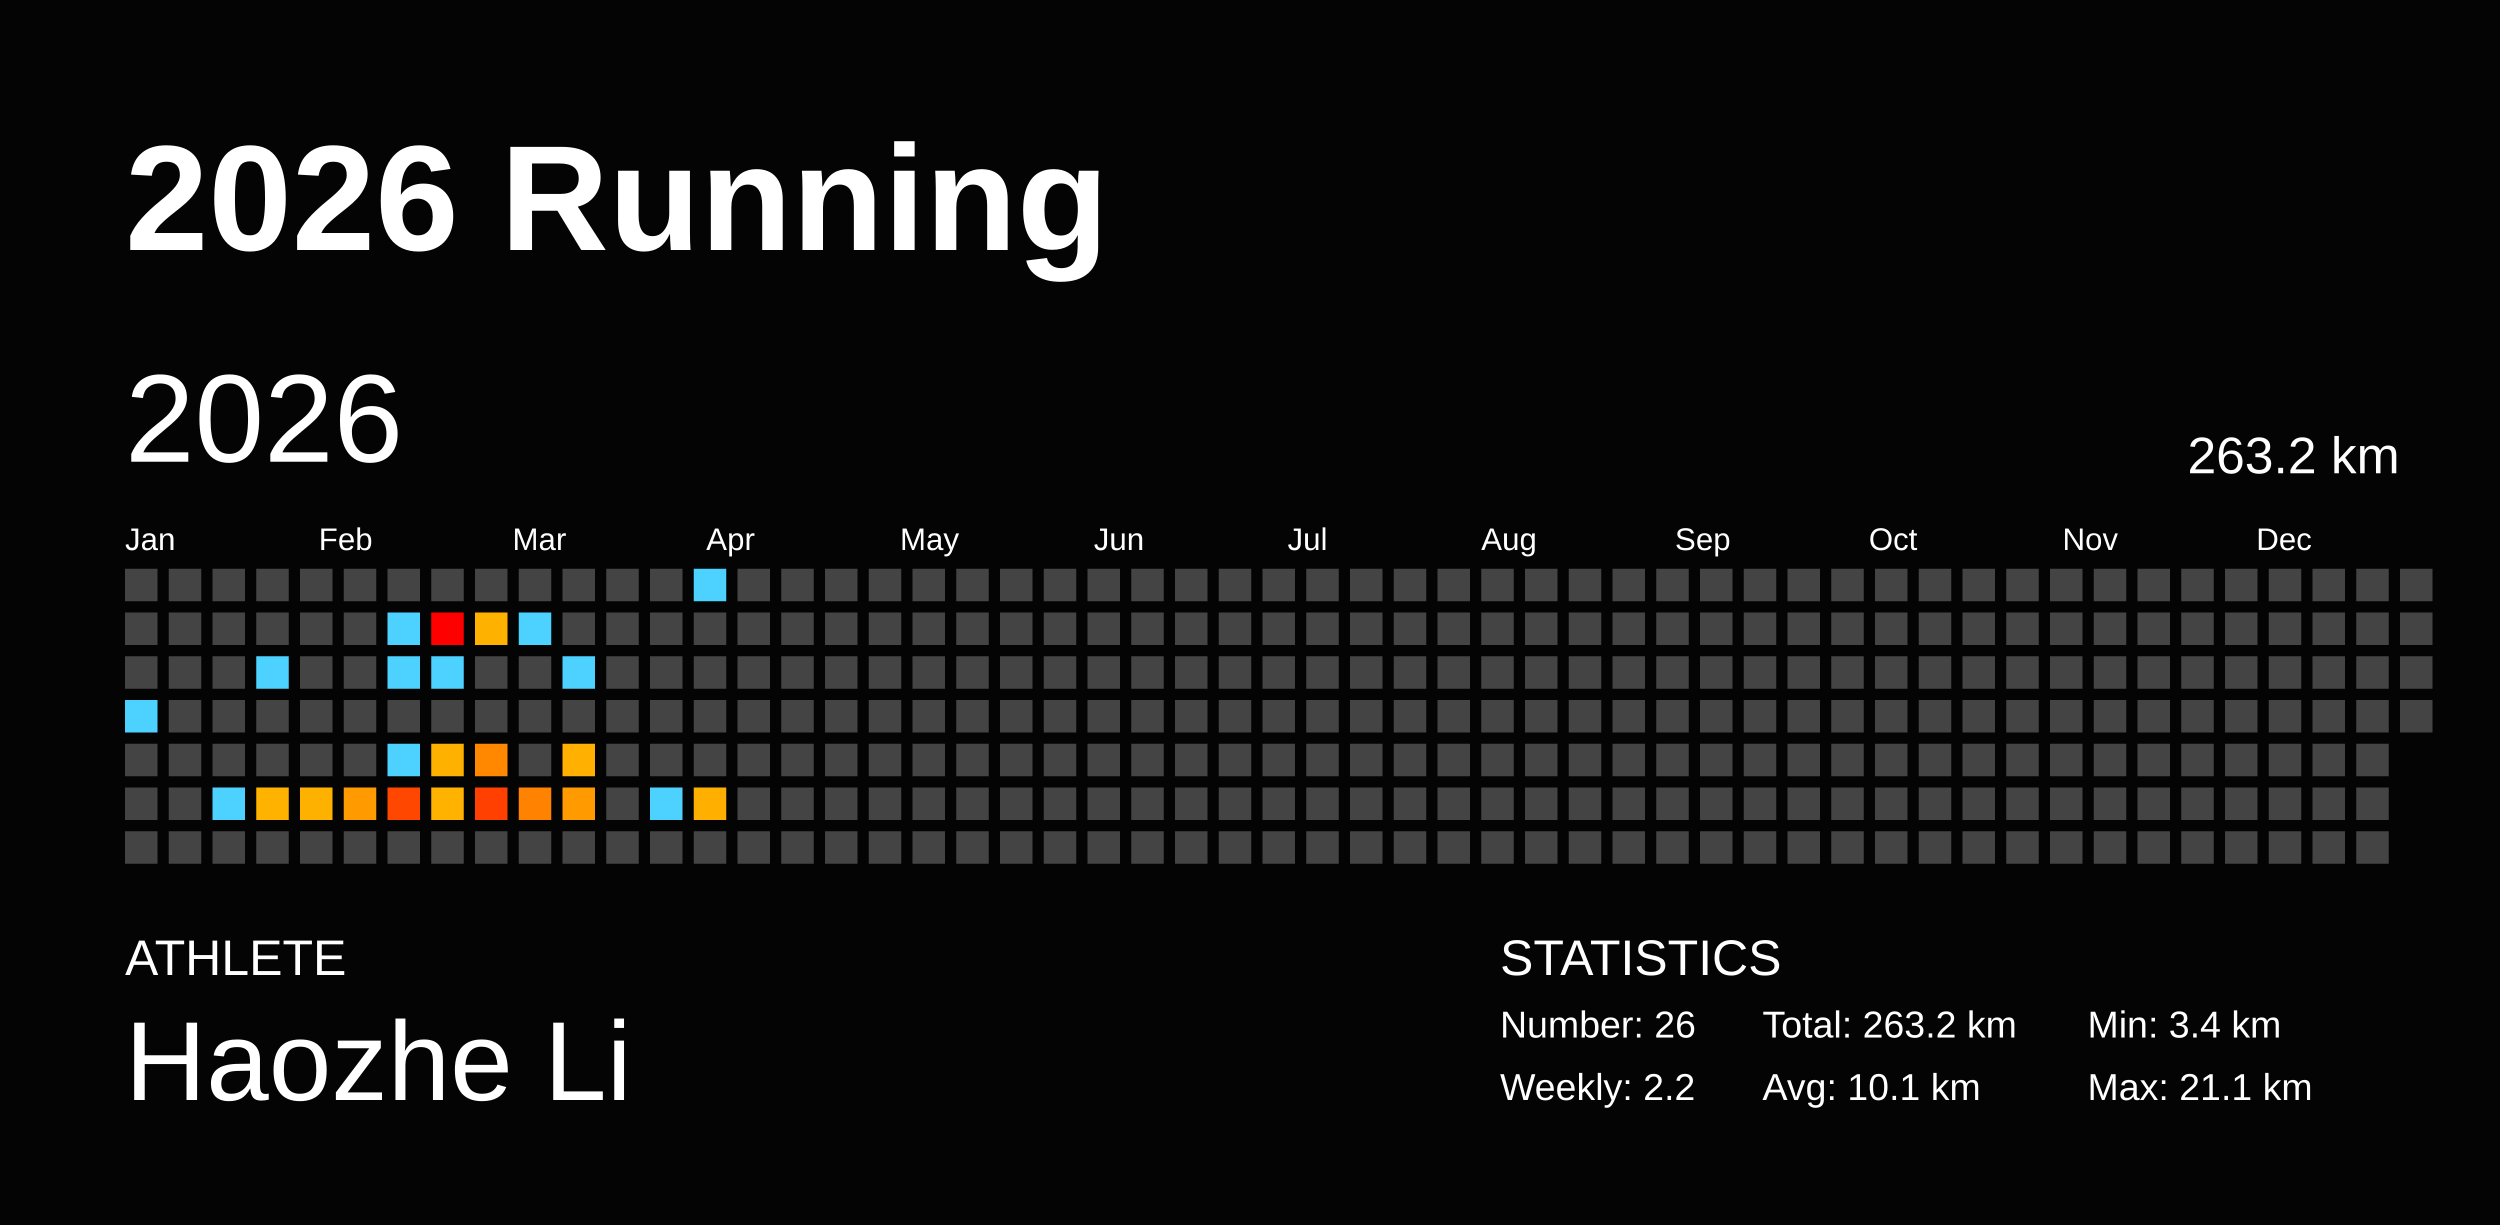
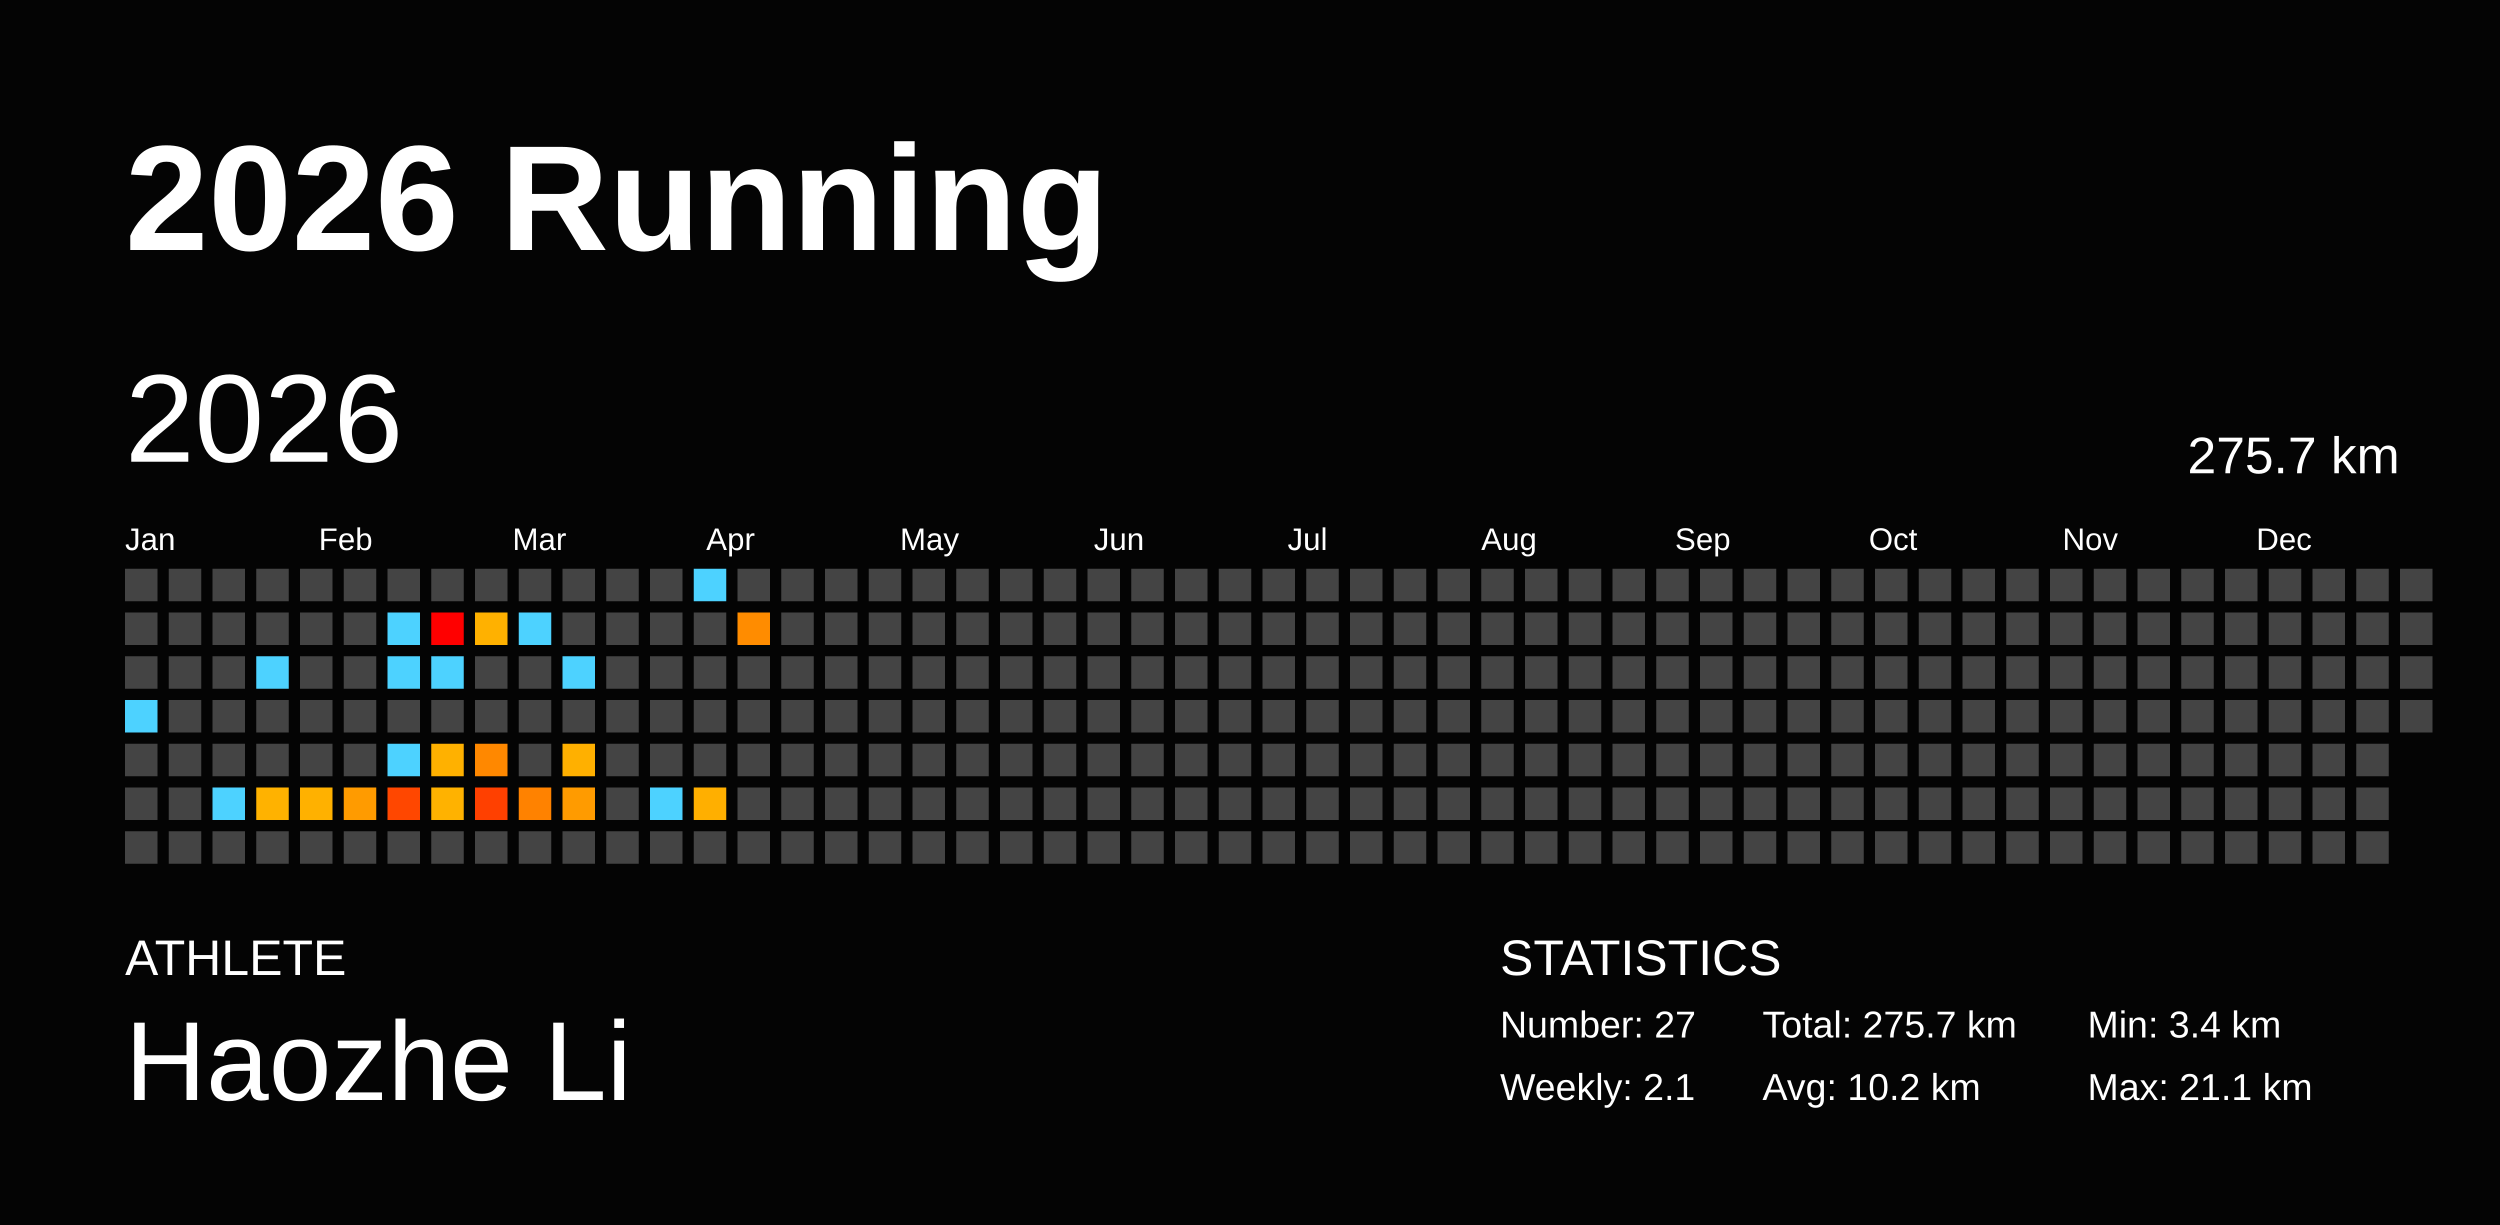
<svg xmlns="http://www.w3.org/2000/svg" baseProfile="full" height="98mm" version="1.1" viewBox="0,0,200,98" width="200mm">
  <defs />
  <rect fill="#040404" height="98" width="200" x="0" y="0" />
  <text fill="#FFFFFF" style="font-size:12px; font-family:Arial; font-weight:bold;" x="10" y="20">2026 Running</text>
  <text fill="#FFFFFF" style="font-size:4px; font-family:Arial" x="10" y="78">ATHLETE</text>
  <text fill="#FFFFFF" style="font-size:9px; font-family:Arial" x="10" y="88">Haozhe Li</text>
  <text fill="#FFFFFF" style="font-size:4px; font-family:Arial" x="120" y="78">STATISTICS</text>
-   <text fill="#FFFFFF" style="font-size:3px; font-family:Arial" x="120" y="83">Number: 26</text>
-   <text fill="#FFFFFF" style="font-size:3px; font-family:Arial" x="120" y="88">Weekly: 2.2</text>
-   <text fill="#FFFFFF" style="font-size:3px; font-family:Arial" x="141" y="83">Total: 263.2 km</text>
-   <text fill="#FFFFFF" style="font-size:3px; font-family:Arial" x="141" y="88">Avg: 10.1 km</text>
+   <text fill="#FFFFFF" style="font-size:3px; font-family:Arial" x="120" y="83">Number: 27</text>
+   <text fill="#FFFFFF" style="font-size:3px; font-family:Arial" x="120" y="88">Weekly: 2.1</text>
+   <text fill="#FFFFFF" style="font-size:3px; font-family:Arial" x="141" y="83">Total: 275.7 km</text>
+   <text fill="#FFFFFF" style="font-size:3px; font-family:Arial" x="141" y="88">Avg: 10.2 km</text>
  <text fill="#FFFFFF" style="font-size:3px; font-family:Arial" x="167" y="83">Min: 3.4 km</text>
  <text fill="#FFFFFF" style="font-size:3px; font-family:Arial" x="167" y="88">Max: 21.1 km</text>
  <text dominant-baseline="hanging" fill="#FFFFFF" style="font-size:10.0px; font-family:Arial;" x="10" y="30">2026</text>
-   <text dominant-baseline="hanging" fill="#FFFFFF" style="font-size:4.125px; font-family:Arial;" x="175" y="35">263.2 km</text>
+   <text dominant-baseline="hanging" fill="#FFFFFF" style="font-size:4.125px; font-family:Arial;" x="175" y="35">275.7 km</text>
  <text fill="#FFFFFF" style="font-size:2.5px; font-family:Arial" x="10.0" y="44">Jan</text>
  <text fill="#FFFFFF" style="font-size:2.5px; font-family:Arial" x="25.5" y="44">Feb</text>
  <text fill="#FFFFFF" style="font-size:2.5px; font-family:Arial" x="41.0" y="44">Mar</text>
  <text fill="#FFFFFF" style="font-size:2.5px; font-family:Arial" x="56.5" y="44">Apr</text>
  <text fill="#FFFFFF" style="font-size:2.5px; font-family:Arial" x="72.0" y="44">May</text>
  <text fill="#FFFFFF" style="font-size:2.5px; font-family:Arial" x="87.5" y="44">Jun</text>
  <text fill="#FFFFFF" style="font-size:2.5px; font-family:Arial" x="103.0" y="44">Jul</text>
  <text fill="#FFFFFF" style="font-size:2.5px; font-family:Arial" x="118.5" y="44">Aug</text>
  <text fill="#FFFFFF" style="font-size:2.5px; font-family:Arial" x="134.0" y="44">Sep</text>
  <text fill="#FFFFFF" style="font-size:2.5px; font-family:Arial" x="149.5" y="44">Oct</text>
  <text fill="#FFFFFF" style="font-size:2.5px; font-family:Arial" x="165.0" y="44">Nov</text>
  <text fill="#FFFFFF" style="font-size:2.5px; font-family:Arial" x="180.5" y="44">Dec</text>
  <rect fill="#444444" height="2.6" width="2.6" x="10.0" y="45.5" />
  <rect fill="#444444" height="2.6" width="2.6" x="10.0" y="49.0" />
  <rect fill="#444444" height="2.6" width="2.6" x="10.0" y="52.5" />
  <rect fill="#4dd2ff" height="2.6" width="2.6" x="10.0" y="56.0" />
  <rect fill="#444444" height="2.6" width="2.6" x="10.0" y="59.5" />
  <rect fill="#444444" height="2.6" width="2.6" x="10.0" y="63.0" />
  <rect fill="#444444" height="2.6" width="2.6" x="10.0" y="66.5" />
  <rect fill="#444444" height="2.6" width="2.6" x="13.5" y="45.5" />
  <rect fill="#444444" height="2.6" width="2.6" x="13.5" y="49.0" />
  <rect fill="#444444" height="2.6" width="2.6" x="13.5" y="52.5" />
  <rect fill="#444444" height="2.6" width="2.6" x="13.5" y="56.0" />
  <rect fill="#444444" height="2.6" width="2.6" x="13.5" y="59.5" />
  <rect fill="#444444" height="2.6" width="2.6" x="13.5" y="63.0" />
  <rect fill="#444444" height="2.6" width="2.6" x="13.5" y="66.5" />
  <rect fill="#444444" height="2.6" width="2.6" x="17.0" y="45.5" />
  <rect fill="#444444" height="2.6" width="2.6" x="17.0" y="49.0" />
  <rect fill="#444444" height="2.6" width="2.6" x="17.0" y="52.5" />
  <rect fill="#444444" height="2.6" width="2.6" x="17.0" y="56.0" />
  <rect fill="#444444" height="2.6" width="2.6" x="17.0" y="59.5" />
  <rect fill="#4dd2ff" height="2.6" width="2.6" x="17.0" y="63.0" />
  <rect fill="#444444" height="2.6" width="2.6" x="17.0" y="66.5" />
  <rect fill="#444444" height="2.6" width="2.6" x="20.5" y="45.5" />
  <rect fill="#444444" height="2.6" width="2.6" x="20.5" y="49.0" />
  <rect fill="#4dd2ff" height="2.6" width="2.6" x="20.5" y="52.5" />
  <rect fill="#444444" height="2.6" width="2.6" x="20.5" y="56.0" />
  <rect fill="#444444" height="2.6" width="2.6" x="20.5" y="59.5" />
  <rect fill="#ffb200" height="2.6" width="2.6" x="20.5" y="63.0" />
  <rect fill="#444444" height="2.6" width="2.6" x="20.5" y="66.5" />
  <rect fill="#444444" height="2.6" width="2.6" x="24.0" y="45.5" />
  <rect fill="#444444" height="2.6" width="2.6" x="24.0" y="49.0" />
  <rect fill="#444444" height="2.6" width="2.6" x="24.0" y="52.5" />
  <rect fill="#444444" height="2.6" width="2.6" x="24.0" y="56.0" />
  <rect fill="#444444" height="2.6" width="2.6" x="24.0" y="59.5" />
  <rect fill="#ffb100" height="2.6" width="2.6" x="24.0" y="63.0" />
  <rect fill="#444444" height="2.6" width="2.6" x="24.0" y="66.5" />
  <rect fill="#444444" height="2.6" width="2.6" x="27.5" y="45.5" />
  <rect fill="#444444" height="2.6" width="2.6" x="27.5" y="49.0" />
  <rect fill="#444444" height="2.6" width="2.6" x="27.5" y="52.5" />
  <rect fill="#444444" height="2.6" width="2.6" x="27.5" y="56.0" />
  <rect fill="#444444" height="2.6" width="2.6" x="27.5" y="59.5" />
  <rect fill="#ff9b00" height="2.6" width="2.6" x="27.5" y="63.0" />
  <rect fill="#444444" height="2.6" width="2.6" x="27.5" y="66.5" />
  <rect fill="#444444" height="2.6" width="2.6" x="31.0" y="45.5" />
  <rect fill="#4dd2ff" height="2.6" width="2.6" x="31.0" y="49.0" />
  <rect fill="#4dd2ff" height="2.6" width="2.6" x="31.0" y="52.5" />
  <rect fill="#444444" height="2.6" width="2.6" x="31.0" y="56.0" />
  <rect fill="#4dd2ff" height="2.6" width="2.6" x="31.0" y="59.5" />
  <rect fill="#ff4700" height="2.6" width="2.6" x="31.0" y="63.0" />
  <rect fill="#444444" height="2.6" width="2.6" x="31.0" y="66.5" />
  <rect fill="#444444" height="2.6" width="2.6" x="34.5" y="45.5" />
  <rect fill="red" height="2.6" width="2.6" x="34.5" y="49.0" />
  <rect fill="#4dd2ff" height="2.6" width="2.6" x="34.5" y="52.5" />
  <rect fill="#444444" height="2.6" width="2.6" x="34.5" y="56.0" />
  <rect fill="#ffb100" height="2.6" width="2.6" x="34.5" y="59.5" />
  <rect fill="#ffb200" height="2.6" width="2.6" x="34.5" y="63.0" />
  <rect fill="#444444" height="2.6" width="2.6" x="34.5" y="66.5" />
  <rect fill="#444444" height="2.6" width="2.6" x="38.0" y="45.5" />
  <rect fill="#ffb100" height="2.6" width="2.6" x="38.0" y="49.0" />
  <rect fill="#444444" height="2.6" width="2.6" x="38.0" y="52.5" />
  <rect fill="#444444" height="2.6" width="2.6" x="38.0" y="56.0" />
  <rect fill="#ff8800" height="2.6" width="2.6" x="38.0" y="59.5" />
  <rect fill="#ff4000" height="2.6" width="2.6" x="38.0" y="63.0" />
  <rect fill="#444444" height="2.6" width="2.6" x="38.0" y="66.5" />
  <rect fill="#444444" height="2.6" width="2.6" x="41.5" y="45.5" />
  <rect fill="#4dd2ff" height="2.6" width="2.6" x="41.5" y="49.0" />
  <rect fill="#444444" height="2.6" width="2.6" x="41.5" y="52.5" />
  <rect fill="#444444" height="2.6" width="2.6" x="41.5" y="56.0" />
  <rect fill="#444444" height="2.6" width="2.6" x="41.5" y="59.5" />
  <rect fill="#ff8200" height="2.6" width="2.6" x="41.5" y="63.0" />
  <rect fill="#444444" height="2.6" width="2.6" x="41.5" y="66.5" />
  <rect fill="#444444" height="2.6" width="2.6" x="45.0" y="45.5" />
  <rect fill="#444444" height="2.6" width="2.6" x="45.0" y="49.0" />
  <rect fill="#4dd2ff" height="2.6" width="2.6" x="45.0" y="52.5" />
  <rect fill="#444444" height="2.6" width="2.6" x="45.0" y="56.0" />
  <rect fill="#ffb000" height="2.6" width="2.6" x="45.0" y="59.5" />
  <rect fill="#ff9b00" height="2.6" width="2.6" x="45.0" y="63.0" />
  <rect fill="#444444" height="2.6" width="2.6" x="45.0" y="66.5" />
  <rect fill="#444444" height="2.6" width="2.6" x="48.5" y="45.5" />
  <rect fill="#444444" height="2.6" width="2.6" x="48.5" y="49.0" />
  <rect fill="#444444" height="2.6" width="2.6" x="48.5" y="52.5" />
  <rect fill="#444444" height="2.6" width="2.6" x="48.5" y="56.0" />
  <rect fill="#444444" height="2.6" width="2.6" x="48.5" y="59.5" />
  <rect fill="#444444" height="2.6" width="2.6" x="48.5" y="63.0" />
  <rect fill="#444444" height="2.6" width="2.6" x="48.5" y="66.5" />
  <rect fill="#444444" height="2.6" width="2.6" x="52.0" y="45.5" />
  <rect fill="#444444" height="2.6" width="2.6" x="52.0" y="49.0" />
  <rect fill="#444444" height="2.6" width="2.6" x="52.0" y="52.5" />
  <rect fill="#444444" height="2.6" width="2.6" x="52.0" y="56.0" />
  <rect fill="#444444" height="2.6" width="2.6" x="52.0" y="59.5" />
  <rect fill="#4dd2ff" height="2.6" width="2.6" x="52.0" y="63.0" />
  <rect fill="#444444" height="2.6" width="2.6" x="52.0" y="66.5" />
  <rect fill="#4dd2ff" height="2.6" width="2.6" x="55.5" y="45.5" />
  <rect fill="#444444" height="2.6" width="2.6" x="55.5" y="49.0" />
  <rect fill="#444444" height="2.6" width="2.6" x="55.5" y="52.5" />
  <rect fill="#444444" height="2.6" width="2.6" x="55.5" y="56.0" />
  <rect fill="#444444" height="2.6" width="2.6" x="55.5" y="59.5" />
  <rect fill="#ffaf00" height="2.6" width="2.6" x="55.5" y="63.0" />
  <rect fill="#444444" height="2.6" width="2.6" x="55.5" y="66.5" />
  <rect fill="#444444" height="2.6" width="2.6" x="59.0" y="45.5" />
-   <rect fill="#444444" height="2.6" width="2.6" x="59.0" y="49.0" />
+   <rect fill="#ff8c00" height="2.6" width="2.6" x="59.0" y="49.0" />
  <rect fill="#444444" height="2.6" width="2.6" x="59.0" y="52.5" />
  <rect fill="#444444" height="2.6" width="2.6" x="59.0" y="56.0" />
  <rect fill="#444444" height="2.6" width="2.6" x="59.0" y="59.5" />
  <rect fill="#444444" height="2.6" width="2.6" x="59.0" y="63.0" />
  <rect fill="#444444" height="2.6" width="2.6" x="59.0" y="66.5" />
  <rect fill="#444444" height="2.6" width="2.6" x="62.5" y="45.5" />
  <rect fill="#444444" height="2.6" width="2.6" x="62.5" y="49.0" />
  <rect fill="#444444" height="2.6" width="2.6" x="62.5" y="52.5" />
  <rect fill="#444444" height="2.6" width="2.6" x="62.5" y="56.0" />
  <rect fill="#444444" height="2.6" width="2.6" x="62.5" y="59.5" />
  <rect fill="#444444" height="2.6" width="2.6" x="62.5" y="63.0" />
  <rect fill="#444444" height="2.6" width="2.6" x="62.5" y="66.5" />
  <rect fill="#444444" height="2.6" width="2.6" x="66.0" y="45.5" />
  <rect fill="#444444" height="2.6" width="2.6" x="66.0" y="49.0" />
  <rect fill="#444444" height="2.6" width="2.6" x="66.0" y="52.5" />
  <rect fill="#444444" height="2.6" width="2.6" x="66.0" y="56.0" />
  <rect fill="#444444" height="2.6" width="2.6" x="66.0" y="59.5" />
  <rect fill="#444444" height="2.6" width="2.6" x="66.0" y="63.0" />
  <rect fill="#444444" height="2.6" width="2.6" x="66.0" y="66.5" />
  <rect fill="#444444" height="2.6" width="2.6" x="69.5" y="45.5" />
  <rect fill="#444444" height="2.6" width="2.6" x="69.5" y="49.0" />
  <rect fill="#444444" height="2.6" width="2.6" x="69.5" y="52.5" />
  <rect fill="#444444" height="2.6" width="2.6" x="69.5" y="56.0" />
  <rect fill="#444444" height="2.6" width="2.6" x="69.5" y="59.5" />
  <rect fill="#444444" height="2.6" width="2.6" x="69.5" y="63.0" />
  <rect fill="#444444" height="2.6" width="2.6" x="69.5" y="66.5" />
  <rect fill="#444444" height="2.6" width="2.6" x="73.0" y="45.5" />
  <rect fill="#444444" height="2.6" width="2.6" x="73.0" y="49.0" />
  <rect fill="#444444" height="2.6" width="2.6" x="73.0" y="52.5" />
  <rect fill="#444444" height="2.6" width="2.6" x="73.0" y="56.0" />
  <rect fill="#444444" height="2.6" width="2.6" x="73.0" y="59.5" />
  <rect fill="#444444" height="2.6" width="2.6" x="73.0" y="63.0" />
  <rect fill="#444444" height="2.6" width="2.6" x="73.0" y="66.5" />
  <rect fill="#444444" height="2.6" width="2.6" x="76.5" y="45.5" />
  <rect fill="#444444" height="2.6" width="2.6" x="76.5" y="49.0" />
  <rect fill="#444444" height="2.6" width="2.6" x="76.5" y="52.5" />
  <rect fill="#444444" height="2.6" width="2.6" x="76.5" y="56.0" />
  <rect fill="#444444" height="2.6" width="2.6" x="76.5" y="59.5" />
  <rect fill="#444444" height="2.6" width="2.6" x="76.5" y="63.0" />
  <rect fill="#444444" height="2.6" width="2.6" x="76.5" y="66.5" />
  <rect fill="#444444" height="2.6" width="2.6" x="80.0" y="45.5" />
  <rect fill="#444444" height="2.6" width="2.6" x="80.0" y="49.0" />
  <rect fill="#444444" height="2.6" width="2.6" x="80.0" y="52.5" />
  <rect fill="#444444" height="2.6" width="2.6" x="80.0" y="56.0" />
  <rect fill="#444444" height="2.6" width="2.6" x="80.0" y="59.5" />
  <rect fill="#444444" height="2.6" width="2.6" x="80.0" y="63.0" />
  <rect fill="#444444" height="2.6" width="2.6" x="80.0" y="66.5" />
  <rect fill="#444444" height="2.6" width="2.6" x="83.5" y="45.5" />
  <rect fill="#444444" height="2.6" width="2.6" x="83.5" y="49.0" />
  <rect fill="#444444" height="2.6" width="2.6" x="83.5" y="52.5" />
  <rect fill="#444444" height="2.6" width="2.6" x="83.5" y="56.0" />
  <rect fill="#444444" height="2.6" width="2.6" x="83.5" y="59.5" />
  <rect fill="#444444" height="2.6" width="2.6" x="83.5" y="63.0" />
  <rect fill="#444444" height="2.6" width="2.6" x="83.5" y="66.5" />
  <rect fill="#444444" height="2.6" width="2.6" x="87.0" y="45.5" />
  <rect fill="#444444" height="2.6" width="2.6" x="87.0" y="49.0" />
  <rect fill="#444444" height="2.6" width="2.6" x="87.0" y="52.5" />
  <rect fill="#444444" height="2.6" width="2.6" x="87.0" y="56.0" />
  <rect fill="#444444" height="2.6" width="2.6" x="87.0" y="59.5" />
  <rect fill="#444444" height="2.6" width="2.6" x="87.0" y="63.0" />
  <rect fill="#444444" height="2.6" width="2.6" x="87.0" y="66.5" />
  <rect fill="#444444" height="2.6" width="2.6" x="90.5" y="45.5" />
  <rect fill="#444444" height="2.6" width="2.6" x="90.5" y="49.0" />
  <rect fill="#444444" height="2.6" width="2.6" x="90.5" y="52.5" />
  <rect fill="#444444" height="2.6" width="2.6" x="90.5" y="56.0" />
  <rect fill="#444444" height="2.6" width="2.6" x="90.5" y="59.5" />
  <rect fill="#444444" height="2.6" width="2.6" x="90.5" y="63.0" />
  <rect fill="#444444" height="2.6" width="2.6" x="90.5" y="66.5" />
  <rect fill="#444444" height="2.6" width="2.6" x="94.0" y="45.5" />
  <rect fill="#444444" height="2.6" width="2.6" x="94.0" y="49.0" />
  <rect fill="#444444" height="2.6" width="2.6" x="94.0" y="52.5" />
  <rect fill="#444444" height="2.6" width="2.6" x="94.0" y="56.0" />
  <rect fill="#444444" height="2.6" width="2.6" x="94.0" y="59.5" />
  <rect fill="#444444" height="2.6" width="2.6" x="94.0" y="63.0" />
  <rect fill="#444444" height="2.6" width="2.6" x="94.0" y="66.5" />
  <rect fill="#444444" height="2.6" width="2.6" x="97.5" y="45.5" />
  <rect fill="#444444" height="2.6" width="2.6" x="97.5" y="49.0" />
  <rect fill="#444444" height="2.6" width="2.6" x="97.5" y="52.5" />
  <rect fill="#444444" height="2.6" width="2.6" x="97.5" y="56.0" />
  <rect fill="#444444" height="2.6" width="2.6" x="97.5" y="59.5" />
  <rect fill="#444444" height="2.6" width="2.6" x="97.5" y="63.0" />
  <rect fill="#444444" height="2.6" width="2.6" x="97.5" y="66.5" />
  <rect fill="#444444" height="2.6" width="2.6" x="101.0" y="45.5" />
  <rect fill="#444444" height="2.6" width="2.6" x="101.0" y="49.0" />
  <rect fill="#444444" height="2.6" width="2.6" x="101.0" y="52.5" />
  <rect fill="#444444" height="2.6" width="2.6" x="101.0" y="56.0" />
  <rect fill="#444444" height="2.6" width="2.6" x="101.0" y="59.5" />
  <rect fill="#444444" height="2.6" width="2.6" x="101.0" y="63.0" />
  <rect fill="#444444" height="2.6" width="2.6" x="101.0" y="66.5" />
  <rect fill="#444444" height="2.6" width="2.6" x="104.5" y="45.5" />
  <rect fill="#444444" height="2.6" width="2.6" x="104.5" y="49.0" />
  <rect fill="#444444" height="2.6" width="2.6" x="104.5" y="52.5" />
  <rect fill="#444444" height="2.6" width="2.6" x="104.5" y="56.0" />
  <rect fill="#444444" height="2.6" width="2.6" x="104.5" y="59.5" />
  <rect fill="#444444" height="2.6" width="2.6" x="104.5" y="63.0" />
  <rect fill="#444444" height="2.6" width="2.6" x="104.5" y="66.5" />
  <rect fill="#444444" height="2.6" width="2.6" x="108.0" y="45.5" />
  <rect fill="#444444" height="2.6" width="2.6" x="108.0" y="49.0" />
  <rect fill="#444444" height="2.6" width="2.6" x="108.0" y="52.5" />
  <rect fill="#444444" height="2.6" width="2.6" x="108.0" y="56.0" />
  <rect fill="#444444" height="2.6" width="2.6" x="108.0" y="59.5" />
  <rect fill="#444444" height="2.6" width="2.6" x="108.0" y="63.0" />
  <rect fill="#444444" height="2.6" width="2.6" x="108.0" y="66.5" />
  <rect fill="#444444" height="2.6" width="2.6" x="111.5" y="45.5" />
  <rect fill="#444444" height="2.6" width="2.6" x="111.5" y="49.0" />
  <rect fill="#444444" height="2.6" width="2.6" x="111.5" y="52.5" />
  <rect fill="#444444" height="2.6" width="2.6" x="111.5" y="56.0" />
  <rect fill="#444444" height="2.6" width="2.6" x="111.5" y="59.5" />
  <rect fill="#444444" height="2.6" width="2.6" x="111.5" y="63.0" />
  <rect fill="#444444" height="2.6" width="2.6" x="111.5" y="66.5" />
  <rect fill="#444444" height="2.6" width="2.6" x="115.0" y="45.5" />
  <rect fill="#444444" height="2.6" width="2.6" x="115.0" y="49.0" />
  <rect fill="#444444" height="2.6" width="2.6" x="115.0" y="52.5" />
  <rect fill="#444444" height="2.6" width="2.6" x="115.0" y="56.0" />
  <rect fill="#444444" height="2.6" width="2.6" x="115.0" y="59.5" />
  <rect fill="#444444" height="2.6" width="2.6" x="115.0" y="63.0" />
  <rect fill="#444444" height="2.6" width="2.6" x="115.0" y="66.5" />
  <rect fill="#444444" height="2.6" width="2.6" x="118.5" y="45.5" />
  <rect fill="#444444" height="2.6" width="2.6" x="118.5" y="49.0" />
  <rect fill="#444444" height="2.6" width="2.6" x="118.5" y="52.5" />
  <rect fill="#444444" height="2.6" width="2.6" x="118.5" y="56.0" />
  <rect fill="#444444" height="2.6" width="2.6" x="118.5" y="59.5" />
  <rect fill="#444444" height="2.6" width="2.6" x="118.5" y="63.0" />
  <rect fill="#444444" height="2.6" width="2.6" x="118.5" y="66.5" />
  <rect fill="#444444" height="2.6" width="2.6" x="122.0" y="45.5" />
  <rect fill="#444444" height="2.6" width="2.6" x="122.0" y="49.0" />
  <rect fill="#444444" height="2.6" width="2.6" x="122.0" y="52.5" />
  <rect fill="#444444" height="2.6" width="2.6" x="122.0" y="56.0" />
  <rect fill="#444444" height="2.6" width="2.6" x="122.0" y="59.5" />
  <rect fill="#444444" height="2.6" width="2.6" x="122.0" y="63.0" />
  <rect fill="#444444" height="2.6" width="2.6" x="122.0" y="66.5" />
  <rect fill="#444444" height="2.6" width="2.6" x="125.5" y="45.5" />
  <rect fill="#444444" height="2.6" width="2.6" x="125.5" y="49.0" />
  <rect fill="#444444" height="2.6" width="2.6" x="125.5" y="52.5" />
  <rect fill="#444444" height="2.6" width="2.6" x="125.5" y="56.0" />
  <rect fill="#444444" height="2.6" width="2.6" x="125.5" y="59.5" />
  <rect fill="#444444" height="2.6" width="2.6" x="125.5" y="63.0" />
  <rect fill="#444444" height="2.6" width="2.6" x="125.5" y="66.5" />
  <rect fill="#444444" height="2.6" width="2.6" x="129.0" y="45.5" />
  <rect fill="#444444" height="2.6" width="2.6" x="129.0" y="49.0" />
  <rect fill="#444444" height="2.6" width="2.6" x="129.0" y="52.5" />
  <rect fill="#444444" height="2.6" width="2.6" x="129.0" y="56.0" />
  <rect fill="#444444" height="2.6" width="2.6" x="129.0" y="59.5" />
  <rect fill="#444444" height="2.6" width="2.6" x="129.0" y="63.0" />
  <rect fill="#444444" height="2.6" width="2.6" x="129.0" y="66.5" />
  <rect fill="#444444" height="2.6" width="2.6" x="132.5" y="45.5" />
  <rect fill="#444444" height="2.6" width="2.6" x="132.5" y="49.0" />
  <rect fill="#444444" height="2.6" width="2.6" x="132.5" y="52.5" />
  <rect fill="#444444" height="2.6" width="2.6" x="132.5" y="56.0" />
  <rect fill="#444444" height="2.6" width="2.6" x="132.5" y="59.5" />
  <rect fill="#444444" height="2.6" width="2.6" x="132.5" y="63.0" />
  <rect fill="#444444" height="2.6" width="2.6" x="132.5" y="66.5" />
  <rect fill="#444444" height="2.6" width="2.6" x="136.0" y="45.5" />
  <rect fill="#444444" height="2.6" width="2.6" x="136.0" y="49.0" />
  <rect fill="#444444" height="2.6" width="2.6" x="136.0" y="52.5" />
  <rect fill="#444444" height="2.6" width="2.6" x="136.0" y="56.0" />
  <rect fill="#444444" height="2.6" width="2.6" x="136.0" y="59.5" />
  <rect fill="#444444" height="2.6" width="2.6" x="136.0" y="63.0" />
  <rect fill="#444444" height="2.6" width="2.6" x="136.0" y="66.5" />
  <rect fill="#444444" height="2.6" width="2.6" x="139.5" y="45.5" />
  <rect fill="#444444" height="2.6" width="2.6" x="139.5" y="49.0" />
  <rect fill="#444444" height="2.6" width="2.6" x="139.5" y="52.5" />
  <rect fill="#444444" height="2.6" width="2.6" x="139.5" y="56.0" />
  <rect fill="#444444" height="2.6" width="2.6" x="139.5" y="59.5" />
  <rect fill="#444444" height="2.6" width="2.6" x="139.5" y="63.0" />
  <rect fill="#444444" height="2.6" width="2.6" x="139.5" y="66.5" />
  <rect fill="#444444" height="2.6" width="2.6" x="143.0" y="45.5" />
  <rect fill="#444444" height="2.6" width="2.6" x="143.0" y="49.0" />
  <rect fill="#444444" height="2.6" width="2.6" x="143.0" y="52.5" />
  <rect fill="#444444" height="2.6" width="2.6" x="143.0" y="56.0" />
  <rect fill="#444444" height="2.6" width="2.6" x="143.0" y="59.5" />
  <rect fill="#444444" height="2.6" width="2.6" x="143.0" y="63.0" />
  <rect fill="#444444" height="2.6" width="2.6" x="143.0" y="66.5" />
  <rect fill="#444444" height="2.6" width="2.6" x="146.5" y="45.5" />
  <rect fill="#444444" height="2.6" width="2.6" x="146.5" y="49.0" />
  <rect fill="#444444" height="2.6" width="2.6" x="146.5" y="52.5" />
  <rect fill="#444444" height="2.6" width="2.6" x="146.5" y="56.0" />
  <rect fill="#444444" height="2.6" width="2.6" x="146.5" y="59.5" />
  <rect fill="#444444" height="2.6" width="2.6" x="146.5" y="63.0" />
  <rect fill="#444444" height="2.6" width="2.6" x="146.5" y="66.5" />
  <rect fill="#444444" height="2.6" width="2.6" x="150.0" y="45.5" />
  <rect fill="#444444" height="2.6" width="2.6" x="150.0" y="49.0" />
  <rect fill="#444444" height="2.6" width="2.6" x="150.0" y="52.5" />
  <rect fill="#444444" height="2.6" width="2.6" x="150.0" y="56.0" />
  <rect fill="#444444" height="2.6" width="2.6" x="150.0" y="59.5" />
  <rect fill="#444444" height="2.6" width="2.6" x="150.0" y="63.0" />
  <rect fill="#444444" height="2.6" width="2.6" x="150.0" y="66.5" />
  <rect fill="#444444" height="2.6" width="2.6" x="153.5" y="45.5" />
  <rect fill="#444444" height="2.6" width="2.6" x="153.5" y="49.0" />
  <rect fill="#444444" height="2.6" width="2.6" x="153.5" y="52.5" />
  <rect fill="#444444" height="2.6" width="2.6" x="153.5" y="56.0" />
  <rect fill="#444444" height="2.6" width="2.6" x="153.5" y="59.5" />
  <rect fill="#444444" height="2.6" width="2.6" x="153.5" y="63.0" />
  <rect fill="#444444" height="2.6" width="2.6" x="153.5" y="66.5" />
  <rect fill="#444444" height="2.6" width="2.6" x="157.0" y="45.5" />
  <rect fill="#444444" height="2.6" width="2.6" x="157.0" y="49.0" />
  <rect fill="#444444" height="2.6" width="2.6" x="157.0" y="52.5" />
  <rect fill="#444444" height="2.6" width="2.6" x="157.0" y="56.0" />
  <rect fill="#444444" height="2.6" width="2.6" x="157.0" y="59.5" />
  <rect fill="#444444" height="2.6" width="2.6" x="157.0" y="63.0" />
  <rect fill="#444444" height="2.6" width="2.6" x="157.0" y="66.5" />
  <rect fill="#444444" height="2.6" width="2.6" x="160.5" y="45.5" />
  <rect fill="#444444" height="2.6" width="2.6" x="160.5" y="49.0" />
  <rect fill="#444444" height="2.6" width="2.6" x="160.5" y="52.5" />
  <rect fill="#444444" height="2.6" width="2.6" x="160.5" y="56.0" />
  <rect fill="#444444" height="2.6" width="2.6" x="160.5" y="59.5" />
  <rect fill="#444444" height="2.6" width="2.6" x="160.5" y="63.0" />
  <rect fill="#444444" height="2.6" width="2.6" x="160.5" y="66.5" />
  <rect fill="#444444" height="2.6" width="2.6" x="164.0" y="45.5" />
  <rect fill="#444444" height="2.6" width="2.6" x="164.0" y="49.0" />
  <rect fill="#444444" height="2.6" width="2.6" x="164.0" y="52.5" />
  <rect fill="#444444" height="2.6" width="2.6" x="164.0" y="56.0" />
  <rect fill="#444444" height="2.6" width="2.6" x="164.0" y="59.5" />
  <rect fill="#444444" height="2.6" width="2.6" x="164.0" y="63.0" />
  <rect fill="#444444" height="2.6" width="2.6" x="164.0" y="66.5" />
  <rect fill="#444444" height="2.6" width="2.6" x="167.5" y="45.5" />
  <rect fill="#444444" height="2.6" width="2.6" x="167.5" y="49.0" />
  <rect fill="#444444" height="2.6" width="2.6" x="167.5" y="52.5" />
  <rect fill="#444444" height="2.6" width="2.6" x="167.5" y="56.0" />
  <rect fill="#444444" height="2.6" width="2.6" x="167.5" y="59.5" />
  <rect fill="#444444" height="2.6" width="2.6" x="167.5" y="63.0" />
  <rect fill="#444444" height="2.6" width="2.6" x="167.5" y="66.5" />
  <rect fill="#444444" height="2.6" width="2.6" x="171.0" y="45.5" />
  <rect fill="#444444" height="2.6" width="2.6" x="171.0" y="49.0" />
  <rect fill="#444444" height="2.6" width="2.6" x="171.0" y="52.5" />
  <rect fill="#444444" height="2.6" width="2.6" x="171.0" y="56.0" />
  <rect fill="#444444" height="2.6" width="2.6" x="171.0" y="59.5" />
  <rect fill="#444444" height="2.6" width="2.6" x="171.0" y="63.0" />
  <rect fill="#444444" height="2.6" width="2.6" x="171.0" y="66.5" />
  <rect fill="#444444" height="2.6" width="2.6" x="174.5" y="45.5" />
  <rect fill="#444444" height="2.6" width="2.6" x="174.5" y="49.0" />
  <rect fill="#444444" height="2.6" width="2.6" x="174.5" y="52.5" />
  <rect fill="#444444" height="2.6" width="2.6" x="174.5" y="56.0" />
  <rect fill="#444444" height="2.6" width="2.6" x="174.5" y="59.5" />
  <rect fill="#444444" height="2.6" width="2.6" x="174.5" y="63.0" />
  <rect fill="#444444" height="2.6" width="2.6" x="174.5" y="66.5" />
  <rect fill="#444444" height="2.6" width="2.6" x="178.0" y="45.5" />
  <rect fill="#444444" height="2.6" width="2.6" x="178.0" y="49.0" />
  <rect fill="#444444" height="2.6" width="2.6" x="178.0" y="52.5" />
  <rect fill="#444444" height="2.6" width="2.6" x="178.0" y="56.0" />
  <rect fill="#444444" height="2.6" width="2.6" x="178.0" y="59.5" />
  <rect fill="#444444" height="2.6" width="2.6" x="178.0" y="63.0" />
  <rect fill="#444444" height="2.6" width="2.6" x="178.0" y="66.5" />
  <rect fill="#444444" height="2.6" width="2.6" x="181.5" y="45.5" />
  <rect fill="#444444" height="2.6" width="2.6" x="181.5" y="49.0" />
  <rect fill="#444444" height="2.6" width="2.6" x="181.5" y="52.5" />
  <rect fill="#444444" height="2.6" width="2.6" x="181.5" y="56.0" />
  <rect fill="#444444" height="2.6" width="2.6" x="181.5" y="59.5" />
  <rect fill="#444444" height="2.6" width="2.6" x="181.5" y="63.0" />
  <rect fill="#444444" height="2.6" width="2.6" x="181.5" y="66.5" />
  <rect fill="#444444" height="2.6" width="2.6" x="185.0" y="45.5" />
  <rect fill="#444444" height="2.6" width="2.6" x="185.0" y="49.0" />
  <rect fill="#444444" height="2.6" width="2.6" x="185.0" y="52.5" />
  <rect fill="#444444" height="2.6" width="2.6" x="185.0" y="56.0" />
  <rect fill="#444444" height="2.6" width="2.6" x="185.0" y="59.5" />
  <rect fill="#444444" height="2.6" width="2.6" x="185.0" y="63.0" />
  <rect fill="#444444" height="2.6" width="2.6" x="185.0" y="66.5" />
  <rect fill="#444444" height="2.6" width="2.6" x="188.5" y="45.5" />
  <rect fill="#444444" height="2.6" width="2.6" x="188.5" y="49.0" />
  <rect fill="#444444" height="2.6" width="2.6" x="188.5" y="52.5" />
  <rect fill="#444444" height="2.6" width="2.6" x="188.5" y="56.0" />
  <rect fill="#444444" height="2.6" width="2.6" x="188.5" y="59.5" />
  <rect fill="#444444" height="2.6" width="2.6" x="188.5" y="63.0" />
  <rect fill="#444444" height="2.6" width="2.6" x="188.5" y="66.5" />
  <rect fill="#444444" height="2.6" width="2.6" x="192.0" y="45.5" />
  <rect fill="#444444" height="2.6" width="2.6" x="192.0" y="49.0" />
  <rect fill="#444444" height="2.6" width="2.6" x="192.0" y="52.5" />
  <rect fill="#444444" height="2.6" width="2.6" x="192.0" y="56.0" />
</svg>
